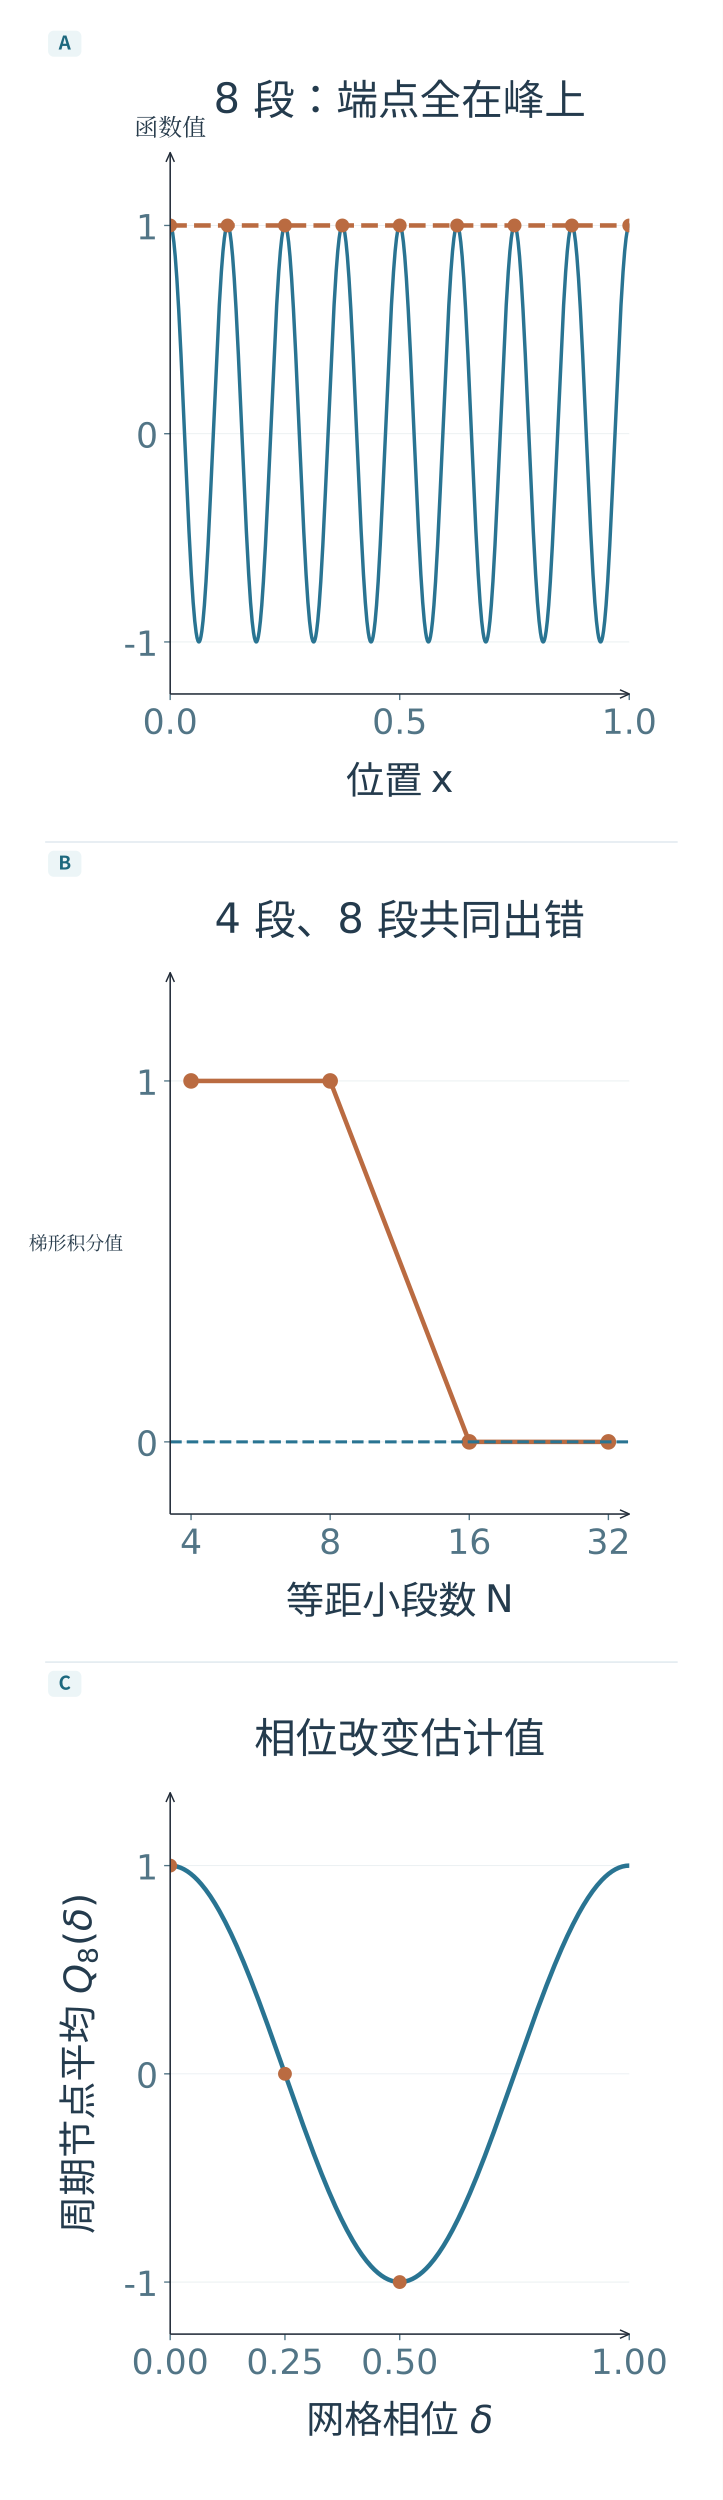
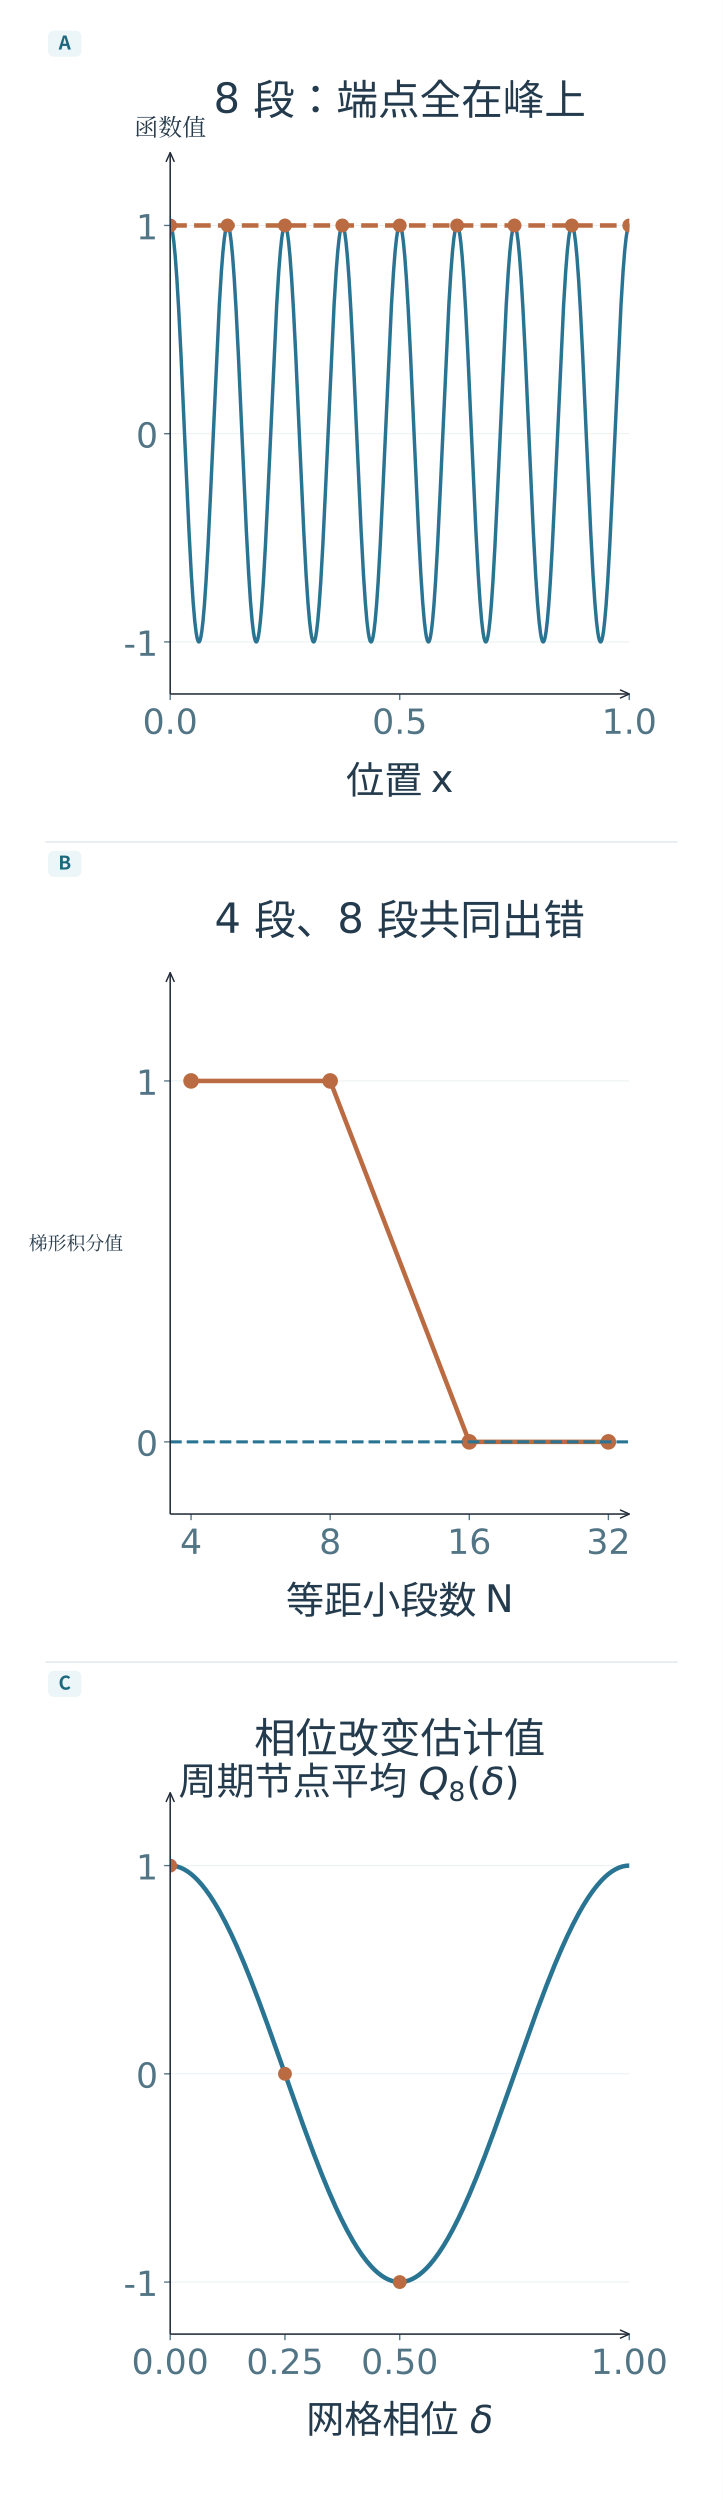
<svg xmlns="http://www.w3.org/2000/svg" xmlns:xlink="http://www.w3.org/1999/xlink" width="996.48" height="3446.48" viewBox="-18.24 110.76 996.48 3446.48" role="img" aria-labelledby="diagram-title">
  <defs>
    <style type="text/css">*{stroke-linejoin: round; stroke-linecap: butt}</style>
    <path id="mcd57b41a01" d="M 0 0 L 0 3.5 " style="stroke: #527586; stroke-width: 0.8" />
    <path id="m7a31eb09da" d="M 0 0 L -3.5 0 " style="stroke: #527586; stroke-width: 0.8" />
    <path id="m3a2fecb8fd" d="M 0 3.5 C 0.928 3.5 1.819 3.131 2.475 2.475 C 3.131 1.819 3.5 0.928 3.5 0 C 3.5 -0.928 3.131 -1.819 2.475 -2.475 C 1.819 -3.131 0.928 -3.5 0 -3.5 C -0.928 -3.5 -1.819 -3.131 -2.475 -2.475 C -3.131 -1.819 -3.5 -0.928 -3.5 0 C -3.5 0.928 -3.131 1.819 -2.475 2.475 C -1.819 3.131 -0.928 3.5 0 3.5 z " style="stroke: #ba6b41" />
    <path id="md6c0485a81" d="M 0 4 C 1.061 4 2.078 3.579 2.828 2.828 C 3.579 2.078 4 1.061 4 0 C 4 -1.061 3.579 -2.078 2.828 -2.828 C 2.078 -3.579 1.061 -4 0 -4 C -1.061 -4 -2.078 -3.579 -2.828 -2.828 C -3.579 -2.078 -4 -1.061 -4 0 C -4 1.061 -3.579 2.078 -2.828 2.828 C -2.078 3.579 -1.061 4 0 4 z " style="stroke: #ba6b41" />
    <clipPath id="p812b5d2216">
      <rect x="103.68" y="90.72" width="264.96" height="312.48" />
    </clipPath>
    <clipPath id="p1ccaee3cd0">
      <rect x="472.32" y="90.72" width="264.96" height="312.48" />
    </clipPath>
    <clipPath id="p1b6adde806">
      <rect x="840.96" y="90.72" width="264.96" height="312.48" />
    </clipPath>
  </defs>
  <rect id="edition-paper" x="-18.24" y="110.76" width="996.48" height="3446.48" fill="#ffffff" />
  <svg id="edition-view" x="0" y="129" width="960" height="3410" viewBox="0 129 960 3410" overflow="hidden">
    <rect x="0" y="0" width="960" height="3539" fill="#ffffff" />
    <g font-family="Microsoft YaHei, Noto Sans CJK SC, Arial, sans-serif">
      <rect x="48" y="153" width="46" height="36" rx="8" fill="#ecf5f7" />
      <text x="71" y="179" font-size="26" font-weight="700" fill="#1c687e" text-anchor="middle">A</text>
    </g>
    <g transform="translate(-31.27073 104.415) scale(2.388576)">
      <g id="axes_1">
        <g id="patch_2">
          <path d="M 103.68 403.2 L 368.64 403.2 L 368.64 90.72 L 103.68 90.72 z " style="fill: #ffffff" />
        </g>
        <g id="matplotlib.axis_1">
          <g id="xtick_1">
            <g id="line2d_1">
      </g>
            <g id="line2d_2">
              <g>
                <use xlink:href="#mcd57b41a01" x="103.68" y="403.2" style="fill: #527586; stroke: #527586; stroke-width: 0.8" />
              </g>
            </g>
            <g id="text_1">
              <text style="font-size: 20px; font-family: 'Microsoft YaHei', 'DejaVu Sans'; text-anchor: middle; fill: #527586" x="103.68" y="426.188" transform="rotate(-0 103.68 426.1875)">0.0</text>
            </g>
          </g>
          <g id="xtick_2">
            <g id="line2d_3">
      </g>
            <g id="line2d_4">
              <g>
                <use xlink:href="#mcd57b41a01" x="236.16" y="403.2" style="fill: #527586; stroke: #527586; stroke-width: 0.8" />
              </g>
            </g>
            <g id="text_2">
              <text style="font-size: 20px; font-family: 'Microsoft YaHei', 'DejaVu Sans'; text-anchor: middle; fill: #527586" x="236.16" y="426.188" transform="rotate(-0 236.16 426.1875)">0.5</text>
            </g>
          </g>
          <g id="xtick_3">
            <g id="line2d_5">
      </g>
            <g id="line2d_6">
              <g>
                <use xlink:href="#mcd57b41a01" x="368.64" y="403.2" style="fill: #527586; stroke: #527586; stroke-width: 0.8" />
              </g>
            </g>
            <g id="text_3">
              <text style="font-size: 20px; font-family: 'Microsoft YaHei', 'DejaVu Sans'; text-anchor: middle; fill: #527586" x="368.64" y="426.188" transform="rotate(-0 368.64 426.1875)">1.0</text>
            </g>
          </g>
          <g id="text_4">
            <text style="font-size: 22px; font-family: 'Microsoft YaHei', 'DejaVu Sans'; text-anchor: middle; fill: #243b4d" x="236.16" y="460.746" transform="rotate(-0 236.16 460.7456)">位置 x</text>
          </g>
        </g>
        <g id="matplotlib.axis_2">
          <g id="ytick_1">
            <g id="line2d_7">
              <line x1="103.68" y1="373.154" x2="368.64" y2="373.154" stroke="#d6e2e5" stroke-width="0.51" stroke-opacity="0.55" clip-path="url(#p812b5d2216)" />
            </g>
            <g id="line2d_8">
              <g>
                <use xlink:href="#m7a31eb09da" x="103.68" y="373.154" style="fill: #527586; stroke: #527586; stroke-width: 0.8" />
              </g>
            </g>
            <g id="text_5">
              <text style="font-size: 20px; font-family: 'Microsoft YaHei', 'DejaVu Sans'; text-anchor: end; fill: #527586" x="96.68" y="381.148" transform="rotate(-0 96.68 381.1476)">-1</text>
            </g>
          </g>
          <g id="ytick_2">
            <g id="line2d_9">
              <line x1="103.68" y1="252.969" x2="368.64" y2="252.969" stroke="#d6e2e5" stroke-width="0.51" stroke-opacity="0.55" clip-path="url(#p812b5d2216)" />
            </g>
            <g id="line2d_10">
              <g>
                <use xlink:href="#m7a31eb09da" x="103.68" y="252.969" style="fill: #527586; stroke: #527586; stroke-width: 0.8" />
              </g>
            </g>
            <g id="text_6">
              <text style="font-size: 20px; font-family: 'Microsoft YaHei', 'DejaVu Sans'; text-anchor: end; fill: #527586" x="96.68" y="260.963" transform="rotate(-0 96.68 260.963)">0</text>
            </g>
          </g>
          <g id="ytick_3">
            <g id="line2d_11">
              <line x1="103.68" y1="132.785" x2="368.64" y2="132.785" stroke="#d6e2e5" stroke-width="0.51" stroke-opacity="0.55" clip-path="url(#p812b5d2216)" />
            </g>
            <g id="line2d_12">
              <g>
                <use xlink:href="#m7a31eb09da" x="103.68" y="132.785" style="fill: #527586; stroke: #527586; stroke-width: 0.8" />
              </g>
            </g>
            <g id="text_7">
              <text style="font-size: 20px; font-family: 'Microsoft YaHei', 'DejaVu Sans'; text-anchor: end; fill: #527586" x="96.68" y="140.778" transform="rotate(-0 96.68 140.7784)">1</text>
            </g>
          </g>
        </g>
        <g id="line2d_13">
          <path d="M 103.68 132.785 L 103.945 132.936 L 104.21 133.391 L 104.607 134.64 L 105.137 137.348 L 105.8 142.372 L 106.595 150.693 L 107.522 163.319 L 108.582 181.11 L 109.907 207.326 L 112.026 254.479 L 114.543 309.541 L 115.868 334.134 L 116.928 350.201 L 117.855 361.064 L 118.65 367.729 L 119.18 370.733 L 119.71 372.547 L 120.108 373.116 L 120.372 373.116 L 120.637 372.812 L 121.035 371.79 L 121.432 370.092 L 121.962 366.796 L 122.625 361.064 L 123.42 351.945 L 124.347 338.485 L 125.539 317.367 L 126.996 287.224 L 132.031 178.712 L 133.223 159.41 L 134.15 147.651 L 134.945 140.148 L 135.608 135.846 L 136.138 133.732 L 136.535 132.936 L 136.8 132.785 L 137.065 132.936 L 137.33 133.391 L 137.727 134.64 L 138.257 137.348 L 138.92 142.372 L 139.715 150.693 L 140.642 163.319 L 141.702 181.11 L 143.027 207.326 L 145.146 254.479 L 147.663 309.541 L 148.988 334.134 L 150.048 350.201 L 150.975 361.064 L 151.77 367.729 L 152.3 370.733 L 152.83 372.547 L 153.228 373.116 L 153.492 373.116 L 153.757 372.812 L 154.155 371.79 L 154.552 370.092 L 155.082 366.796 L 155.745 361.064 L 156.54 351.945 L 157.467 338.485 L 158.659 317.367 L 160.116 287.224 L 165.151 178.712 L 166.343 159.41 L 167.27 147.651 L 168.065 140.148 L 168.728 135.846 L 169.258 133.732 L 169.655 132.936 L 169.92 132.785 L 170.185 132.936 L 170.45 133.391 L 170.847 134.64 L 171.377 137.348 L 172.04 142.372 L 172.835 150.693 L 173.762 163.319 L 174.822 181.11 L 176.147 207.326 L 178.266 254.479 L 180.783 309.541 L 182.108 334.134 L 183.168 350.201 L 184.095 361.064 L 184.89 367.729 L 185.42 370.733 L 185.95 372.547 L 186.348 373.116 L 186.612 373.116 L 186.877 372.812 L 187.275 371.79 L 187.672 370.092 L 188.202 366.796 L 188.865 361.064 L 189.66 351.945 L 190.587 338.485 L 191.779 317.367 L 193.236 287.224 L 198.271 178.712 L 199.463 159.41 L 200.39 147.651 L 201.185 140.148 L 201.848 135.846 L 202.378 133.732 L 202.775 132.936 L 203.04 132.785 L 203.305 132.936 L 203.57 133.391 L 203.967 134.64 L 204.497 137.348 L 205.16 142.372 L 205.955 150.693 L 206.882 163.319 L 207.942 181.11 L 209.267 207.326 L 211.386 254.479 L 213.903 309.541 L 215.228 334.134 L 216.288 350.201 L 217.215 361.064 L 218.01 367.729 L 218.54 370.733 L 219.07 372.547 L 219.468 373.116 L 219.732 373.116 L 219.997 372.812 L 220.395 371.79 L 220.792 370.092 L 221.322 366.796 L 221.985 361.064 L 222.78 351.945 L 223.707 338.485 L 224.899 317.367 L 226.356 287.224 L 231.391 178.712 L 232.583 159.41 L 233.51 147.651 L 234.305 140.148 L 234.968 135.846 L 235.498 133.732 L 235.895 132.936 L 236.16 132.785 L 236.425 132.936 L 236.69 133.391 L 237.087 134.64 L 237.617 137.348 L 238.28 142.372 L 239.075 150.693 L 240.002 163.319 L 241.062 181.11 L 242.387 207.326 L 244.506 254.479 L 247.023 309.541 L 248.348 334.134 L 249.408 350.201 L 250.335 361.064 L 251.13 367.729 L 251.66 370.733 L 252.19 372.547 L 252.588 373.116 L 252.852 373.116 L 253.117 372.812 L 253.515 371.79 L 253.912 370.092 L 254.442 366.796 L 255.105 361.064 L 255.9 351.945 L 256.827 338.485 L 258.019 317.367 L 259.476 287.224 L 264.511 178.712 L 265.703 159.41 L 266.63 147.651 L 267.425 140.148 L 268.088 135.846 L 268.618 133.732 L 269.015 132.936 L 269.28 132.785 L 269.545 132.936 L 269.81 133.391 L 270.207 134.64 L 270.737 137.348 L 271.4 142.372 L 272.195 150.693 L 273.122 163.319 L 274.182 181.11 L 275.507 207.326 L 277.626 254.479 L 280.143 309.541 L 281.468 334.134 L 282.528 350.201 L 283.455 361.064 L 284.25 367.729 L 284.78 370.733 L 285.31 372.547 L 285.708 373.116 L 285.972 373.116 L 286.237 372.812 L 286.635 371.79 L 287.032 370.092 L 287.562 366.796 L 288.225 361.064 L 289.02 351.945 L 289.947 338.485 L 291.139 317.367 L 292.596 287.224 L 297.631 178.712 L 298.823 159.41 L 299.75 147.651 L 300.545 140.148 L 301.208 135.846 L 301.738 133.732 L 302.135 132.936 L 302.4 132.785 L 302.665 132.936 L 302.93 133.391 L 303.327 134.64 L 303.857 137.348 L 304.52 142.372 L 305.315 150.693 L 306.242 163.319 L 307.302 181.11 L 308.627 207.326 L 310.746 254.479 L 313.263 309.541 L 314.588 334.134 L 315.648 350.201 L 316.575 361.064 L 317.37 367.729 L 317.9 370.733 L 318.43 372.547 L 318.828 373.116 L 319.092 373.116 L 319.357 372.812 L 319.755 371.79 L 320.152 370.092 L 320.682 366.796 L 321.345 361.064 L 322.14 351.945 L 323.067 338.485 L 324.259 317.367 L 325.716 287.224 L 330.751 178.712 L 331.943 159.41 L 332.87 147.651 L 333.665 140.148 L 334.328 135.846 L 334.858 133.732 L 335.255 132.936 L 335.52 132.785 L 335.785 132.936 L 336.05 133.391 L 336.447 134.64 L 336.977 137.348 L 337.64 142.372 L 338.435 150.693 L 339.362 163.319 L 340.422 181.11 L 341.747 207.326 L 343.866 254.479 L 346.383 309.541 L 347.708 334.134 L 348.768 350.201 L 349.695 361.064 L 350.49 367.729 L 351.02 370.733 L 351.55 372.547 L 351.948 373.116 L 352.212 373.116 L 352.477 372.812 L 352.875 371.79 L 353.272 370.092 L 353.802 366.796 L 354.465 361.064 L 355.26 351.945 L 356.187 338.485 L 357.379 317.367 L 358.836 287.224 L 363.871 178.712 L 365.063 159.41 L 365.99 147.651 L 366.785 140.148 L 367.448 135.846 L 367.978 133.732 L 368.375 132.936 L 368.64 132.785 L 368.64 132.785 " clip-path="url(#p812b5d2216)" style="fill: none; stroke: #297492; stroke-width: 2; stroke-linecap: square" />
        </g>
        <g id="line2d_14">
          <g clip-path="url(#p812b5d2216)">
            <use xlink:href="#m3a2fecb8fd" x="103.68" y="132.785" style="fill: #ba6b41; stroke: #ba6b41" />
            <use xlink:href="#m3a2fecb8fd" x="136.8" y="132.785" style="fill: #ba6b41; stroke: #ba6b41" />
            <use xlink:href="#m3a2fecb8fd" x="169.92" y="132.785" style="fill: #ba6b41; stroke: #ba6b41" />
            <use xlink:href="#m3a2fecb8fd" x="203.04" y="132.785" style="fill: #ba6b41; stroke: #ba6b41" />
            <use xlink:href="#m3a2fecb8fd" x="236.16" y="132.785" style="fill: #ba6b41; stroke: #ba6b41" />
            <use xlink:href="#m3a2fecb8fd" x="269.28" y="132.785" style="fill: #ba6b41; stroke: #ba6b41" />
            <use xlink:href="#m3a2fecb8fd" x="302.4" y="132.785" style="fill: #ba6b41; stroke: #ba6b41" />
            <use xlink:href="#m3a2fecb8fd" x="335.52" y="132.785" style="fill: #ba6b41; stroke: #ba6b41" />
            <use xlink:href="#m3a2fecb8fd" x="368.64" y="132.785" style="fill: #ba6b41; stroke: #ba6b41" />
          </g>
        </g>
        <g id="line2d_15">
          <path d="M 103.68 132.785 L 368.64 132.785 " clip-path="url(#p812b5d2216)" style="fill: none; stroke-dasharray: 9.62,4.16; stroke-dashoffset: 0; stroke: #ba6b41; stroke-width: 2.6" />
        </g>
        <g id="patch_3">
          <line x1="103.68" y1="403.2" x2="103.68" y2="90.72" stroke="#202a37" stroke-width="0.895" />
          <polyline points="101.263,96.091 103.68,90.72 106.097,96.091" fill="none" stroke="#202a37" stroke-width="0.841" stroke-linejoin="round" stroke-linecap="round" />
        </g>
        <g id="patch_4">
          <line x1="103.68" y1="403.2" x2="368.64" y2="403.2" stroke="#202a37" stroke-width="0.895" />
          <polyline points="363.269,400.783 368.64,403.2 363.269,405.617" fill="none" stroke="#202a37" stroke-width="0.841" stroke-linejoin="round" stroke-linecap="round" />
        </g>
        <g id="text_9">
          <text style="font-size: 24px; font-family: 'Microsoft YaHei', 'DejaVu Sans'; text-anchor: middle; fill: #243b4d" x="236.16" y="67.72" transform="rotate(-0 236.16 67.72)">8 段：端点全在峰上</text>
        </g>
      </g>
    </g>
    <path d="M44 1271.537 H916" stroke="#d3e0e8" stroke-width="1.5" />
    <g font-family="Microsoft YaHei, Noto Sans CJK SC, Arial, sans-serif">
      <rect x="48" y="1283.54" width="46" height="36" rx="8" fill="#ecf5f7" />
      <text x="71" y="1309.54" font-size="26" font-weight="700" fill="#1c687e" text-anchor="middle">B</text>
    </g>
    <g transform="translate(-911.7953 1234.952) scale(2.388576)">
      <g id="axes_2">
        <g id="patch_5">
          <path d="M 472.32 403.2 L 737.28 403.2 L 737.28 90.72 L 472.32 90.72 z " style="fill: #ffffff" />
        </g>
        <g id="matplotlib.axis_3">
          <g id="xtick_4">
            <g id="line2d_16">
      </g>
            <g id="line2d_17">
              <g>
                <use xlink:href="#mcd57b41a01" x="484.364" y="403.2" style="fill: #527586; stroke: #527586; stroke-width: 0.8" />
              </g>
            </g>
            <g id="text_10">
              <text style="font-size: 20px; font-family: 'Microsoft YaHei', 'DejaVu Sans'; text-anchor: middle; fill: #527586" x="484.364" y="426.188" transform="rotate(-0 484.3636 426.1875)">4</text>
            </g>
          </g>
          <g id="xtick_5">
            <g id="line2d_18">
      </g>
            <g id="line2d_19">
              <g>
                <use xlink:href="#mcd57b41a01" x="564.655" y="403.2" style="fill: #527586; stroke: #527586; stroke-width: 0.8" />
              </g>
            </g>
            <g id="text_11">
              <text style="font-size: 20px; font-family: 'Microsoft YaHei', 'DejaVu Sans'; text-anchor: middle; fill: #527586" x="564.655" y="426.188" transform="rotate(-0 564.6545 426.1875)">8</text>
            </g>
          </g>
          <g id="xtick_6">
            <g id="line2d_20">
      </g>
            <g id="line2d_21">
              <g>
                <use xlink:href="#mcd57b41a01" x="644.945" y="403.2" style="fill: #527586; stroke: #527586; stroke-width: 0.8" />
              </g>
            </g>
            <g id="text_12">
              <text style="font-size: 20px; font-family: 'Microsoft YaHei', 'DejaVu Sans'; text-anchor: middle; fill: #527586" x="644.945" y="426.188" transform="rotate(-0 644.9455 426.1875)">16</text>
            </g>
          </g>
          <g id="xtick_7">
            <g id="line2d_22">
      </g>
            <g id="line2d_23">
              <g>
                <use xlink:href="#mcd57b41a01" x="725.236" y="403.2" style="fill: #527586; stroke: #527586; stroke-width: 0.8" />
              </g>
            </g>
            <g id="text_13">
              <text style="font-size: 20px; font-family: 'Microsoft YaHei', 'DejaVu Sans'; text-anchor: middle; fill: #527586" x="725.236" y="426.188" transform="rotate(-0 725.2364 426.1875)">32</text>
            </g>
          </g>
          <g id="text_14">
            <text style="font-size: 22px; font-family: 'Microsoft YaHei', 'DejaVu Sans'; text-anchor: middle; fill: #243b4d" x="604.8" y="460.746" transform="rotate(-0 604.8 460.7456)">等距小段数 N</text>
          </g>
        </g>
        <g id="matplotlib.axis_4">
          <g id="ytick_4">
            <g id="line2d_24">
              <line x1="472.32" y1="361.536" x2="737.28" y2="361.536" stroke="#d6e2e5" stroke-width="0.51" stroke-opacity="0.55" clip-path="url(#p1ccaee3cd0)" />
            </g>
            <g id="line2d_25">
              <g>
                <use xlink:href="#m7a31eb09da" x="472.32" y="361.536" style="fill: #527586; stroke: #527586; stroke-width: 0.8" />
              </g>
            </g>
            <g id="text_15">
              <text style="font-size: 20px; font-family: 'Microsoft YaHei', 'DejaVu Sans'; text-anchor: end; fill: #527586" x="465.32" y="369.53" transform="rotate(-0 465.32 369.5297)">0</text>
            </g>
          </g>
          <g id="ytick_5">
            <g id="line2d_26">
              <line x1="472.32" y1="153.216" x2="737.28" y2="153.216" stroke="#d6e2e5" stroke-width="0.51" stroke-opacity="0.55" clip-path="url(#p1ccaee3cd0)" />
            </g>
            <g id="line2d_27">
              <g>
                <use xlink:href="#m7a31eb09da" x="472.32" y="153.216" style="fill: #527586; stroke: #527586; stroke-width: 0.8" />
              </g>
            </g>
            <g id="text_16">
              <text style="font-size: 20px; font-family: 'Microsoft YaHei', 'DejaVu Sans'; text-anchor: end; fill: #527586" x="465.32" y="161.21" transform="rotate(-0 465.32 161.2098)">1</text>
            </g>
          </g>
        </g>
        <g id="line2d_28">
          <path d="M 484.364 153.216 L 564.655 153.216 L 644.945 361.536 L 725.236 361.536 " clip-path="url(#p1ccaee3cd0)" style="fill: none; stroke: #ba6b41; stroke-width: 2.6; stroke-linecap: square" />
          <g clip-path="url(#p1ccaee3cd0)">
            <use xlink:href="#md6c0485a81" x="484.364" y="153.216" style="fill: #ba6b41; stroke: #ba6b41" />
            <use xlink:href="#md6c0485a81" x="564.655" y="153.216" style="fill: #ba6b41; stroke: #ba6b41" />
            <use xlink:href="#md6c0485a81" x="644.945" y="361.536" style="fill: #ba6b41; stroke: #ba6b41" />
            <use xlink:href="#md6c0485a81" x="725.236" y="361.536" style="fill: #ba6b41; stroke: #ba6b41" />
          </g>
        </g>
        <g id="line2d_29">
          <path d="M 472.32 361.536 L 737.28 361.536 " clip-path="url(#p1ccaee3cd0)" style="fill: none; stroke-dasharray: 6.66,2.88; stroke-dashoffset: 0; stroke: #297492; stroke-width: 1.8" />
        </g>
        <g id="patch_6">
          <line x1="472.32" y1="403.2" x2="472.32" y2="90.72" stroke="#202a37" stroke-width="0.895" />
          <polyline points="469.903,96.091 472.32,90.72 474.737,96.091" fill="none" stroke="#202a37" stroke-width="0.841" stroke-linejoin="round" stroke-linecap="round" />
        </g>
        <g id="patch_7">
          <line x1="472.32" y1="403.2" x2="737.28" y2="403.2" stroke="#202a37" stroke-width="0.895" />
          <polyline points="731.909,400.783 737.28,403.2 731.909,405.617" fill="none" stroke="#202a37" stroke-width="0.841" stroke-linejoin="round" stroke-linecap="round" />
        </g>
        <g id="text_18">
          <text style="font-size: 24px; font-family: 'Microsoft YaHei', 'DejaVu Sans'; text-anchor: middle; fill: #243b4d" x="604.8" y="67.72" transform="rotate(-0 604.8 67.72)">4 段、8 段共同出错</text>
        </g>
      </g>
    </g>
    <path d="M44 2402.074 H916" stroke="#d3e0e8" stroke-width="1.5" />
    <g font-family="Microsoft YaHei, Noto Sans CJK SC, Arial, sans-serif">
      <rect x="48" y="2414.07" width="46" height="36" rx="8" fill="#ecf5f7" />
      <text x="71" y="2440.07" font-size="26" font-weight="700" fill="#1c687e" text-anchor="middle">C</text>
    </g>
    <g transform="translate(-1792.32 2365.489) scale(2.388576)">
      <g id="axes_3">
        <g id="patch_8">
          <path d="M 840.96 403.2 L 1105.92 403.2 L 1105.92 90.72 L 840.96 90.72 z " style="fill: #ffffff" />
        </g>
        <g id="matplotlib.axis_5">
          <g id="xtick_8">
            <g id="line2d_30">
      </g>
            <g id="line2d_31">
              <g>
                <use xlink:href="#mcd57b41a01" x="840.96" y="403.2" style="fill: #527586; stroke: #527586; stroke-width: 0.8" />
              </g>
            </g>
            <g id="text_19">
              <text style="font-size: 20px; font-family: 'Microsoft YaHei', 'DejaVu Sans'; text-anchor: middle; fill: #527586" x="840.96" y="426.188" transform="rotate(-0 840.96 426.1875)">0.00</text>
            </g>
          </g>
          <g id="xtick_9">
            <g id="line2d_32">
      </g>
            <g id="line2d_33">
              <g>
                <use xlink:href="#mcd57b41a01" x="907.2" y="403.2" style="fill: #527586; stroke: #527586; stroke-width: 0.8" />
              </g>
            </g>
            <g id="text_20">
              <text style="font-size: 20px; font-family: 'Microsoft YaHei', 'DejaVu Sans'; text-anchor: middle; fill: #527586" x="907.2" y="426.188" transform="rotate(-0 907.2 426.1875)">0.25</text>
            </g>
          </g>
          <g id="xtick_10">
            <g id="line2d_34">
      </g>
            <g id="line2d_35">
              <g>
                <use xlink:href="#mcd57b41a01" x="973.44" y="403.2" style="fill: #527586; stroke: #527586; stroke-width: 0.8" />
              </g>
            </g>
            <g id="text_21">
              <text style="font-size: 20px; font-family: 'Microsoft YaHei', 'DejaVu Sans'; text-anchor: middle; fill: #527586" x="973.44" y="426.188" transform="rotate(-0 973.44 426.1875)">0.50</text>
            </g>
          </g>
          <g id="xtick_11">
            <g id="line2d_36">
      </g>
            <g id="line2d_37">
              <g>
                <use xlink:href="#mcd57b41a01" x="1105.92" y="403.2" style="fill: #527586; stroke: #527586; stroke-width: 0.8" />
              </g>
            </g>
            <g id="text_22">
              <text style="font-size: 20px; font-family: 'Microsoft YaHei', 'DejaVu Sans'; text-anchor: middle; fill: #527586" x="1105.92" y="426.188" transform="rotate(-0 1105.92 426.1875)">1.00</text>
            </g>
          </g>
          <g id="text_23">
            <g style="fill: #243b4d" transform="translate(919.43 460.7456)">
              <text>
                <tspan x="0" y="-0.594" style="font-size: 22px; font-family: 'Microsoft YaHei'; fill: #243b4d">网</tspan>
                <tspan x="22" y="-0.594" style="font-size: 22px; font-family: 'Microsoft YaHei'; fill: #243b4d">格</tspan>
                <tspan x="44" y="-0.594" style="font-size: 22px; font-family: 'Microsoft YaHei'; fill: #243b4d">相</tspan>
                <tspan x="66" y="-0.594" style="font-size: 22px; font-family: 'Microsoft YaHei'; fill: #243b4d">位</tspan>
                <tspan x="88" y="-0.594" style="font-size: 22px; font-family: 'Microsoft YaHei'; fill: #243b4d"> </tspan>
                <tspan x="94.51" y="-0.594" style="font-style: oblique; font-size: 22px; font-family: 'DejaVu Sans'; fill: #243b4d">δ</tspan>
              </text>
            </g>
          </g>
        </g>
        <g id="matplotlib.axis_6">
          <g id="ytick_6">
            <g id="line2d_38">
              <line x1="840.96" y1="373.154" x2="1105.92" y2="373.154" stroke="#d6e2e5" stroke-width="0.51" stroke-opacity="0.55" clip-path="url(#p1b6adde806)" />
            </g>
            <g id="line2d_39">
              <g>
                <use xlink:href="#m7a31eb09da" x="840.96" y="373.154" style="fill: #527586; stroke: #527586; stroke-width: 0.8" />
              </g>
            </g>
            <g id="text_24">
              <text style="font-size: 20px; font-family: 'Microsoft YaHei', 'DejaVu Sans'; text-anchor: end; fill: #527586" x="833.96" y="381.148" transform="rotate(-0 833.96 381.1476)">-1</text>
            </g>
          </g>
          <g id="ytick_7">
            <g id="line2d_40">
              <line x1="840.96" y1="252.969" x2="1105.92" y2="252.969" stroke="#d6e2e5" stroke-width="0.51" stroke-opacity="0.55" clip-path="url(#p1b6adde806)" />
            </g>
            <g id="line2d_41">
              <g>
                <use xlink:href="#m7a31eb09da" x="840.96" y="252.969" style="fill: #527586; stroke: #527586; stroke-width: 0.8" />
              </g>
            </g>
            <g id="text_25">
              <text style="font-size: 20px; font-family: 'Microsoft YaHei', 'DejaVu Sans'; text-anchor: end; fill: #527586" x="833.96" y="260.963" transform="rotate(-0 833.96 260.963)">0</text>
            </g>
          </g>
          <g id="ytick_8">
            <g id="line2d_42">
              <line x1="840.96" y1="132.785" x2="1105.92" y2="132.785" stroke="#d6e2e5" stroke-width="0.51" stroke-opacity="0.55" clip-path="url(#p1b6adde806)" />
            </g>
            <g id="line2d_43">
              <g>
                <use xlink:href="#m7a31eb09da" x="840.96" y="132.785" style="fill: #527586; stroke: #527586; stroke-width: 0.8" />
              </g>
            </g>
            <g id="text_26">
              <text style="font-size: 20px; font-family: 'Microsoft YaHei', 'DejaVu Sans'; text-anchor: end; fill: #527586" x="833.96" y="140.778" transform="rotate(-0 833.96 140.7784)">1</text>
            </g>
          </g>
          <g id="text_27">
-             <g style="fill: #243b4d" transform="translate(796.1097 345.41) rotate(-90)">
-               <text>
-                 <tspan x="0" y="-0.641" style="font-size: 22px; font-family: 'Microsoft YaHei'; fill: #243b4d">周</tspan>
-                 <tspan x="22" y="-0.641" style="font-size: 22px; font-family: 'Microsoft YaHei'; fill: #243b4d">期</tspan>
-                 <tspan x="44" y="-0.641" style="font-size: 22px; font-family: 'Microsoft YaHei'; fill: #243b4d">节</tspan>
-                 <tspan x="66" y="-0.641" style="font-size: 22px; font-family: 'Microsoft YaHei'; fill: #243b4d">点</tspan>
-                 <tspan x="88" y="-0.641" style="font-size: 22px; font-family: 'Microsoft YaHei'; fill: #243b4d">平</tspan>
-                 <tspan x="110" y="-0.641" style="font-size: 22px; font-family: 'Microsoft YaHei'; fill: #243b4d">均</tspan>
-                 <tspan x="132" y="-0.641" style="font-size: 22px; font-family: 'Microsoft YaHei'; fill: #243b4d"> </tspan>
-                 <tspan x="138.51" y="-0.641" style="font-style: oblique; font-size: 22px; font-family: 'DejaVu Sans'; fill: #243b4d">Q</tspan>
-                 <tspan x="174.809" y="-0.641" style="font-style: oblique; font-size: 22px; font-family: 'DejaVu Sans'; fill: #243b4d">δ</tspan>
-                 <tspan x="155.826" y="2.969" style="font-size: 15.4px; font-family: 'DejaVu Sans'; fill: #243b4d">8</tspan>
-                 <tspan x="166.226" y="-0.641" style="font-size: 22px; font-family: 'DejaVu Sans'; fill: #243b4d">(</tspan>
-                 <tspan x="188.269" y="-0.641" style="font-size: 22px; font-family: 'DejaVu Sans'; fill: #243b4d">)</tspan>
-               </text>
-             </g>
-           </g>
+ 
+      </g>
        </g>
        <g id="line2d_44">
          <path d="M 840.96 132.785 L 842.947 132.918 L 844.934 133.318 L 846.922 133.984 L 848.909 134.913 L 850.896 136.105 L 852.883 137.557 L 854.87 139.264 L 856.858 141.224 L 858.845 143.433 L 861.494 146.754 L 864.144 150.495 L 866.794 154.64 L 869.443 159.174 L 872.755 165.358 L 876.067 172.083 L 879.379 179.307 L 883.354 188.571 L 887.328 198.407 L 891.965 210.487 L 897.264 224.913 L 905.213 247.308 L 917.798 282.858 L 923.76 298.962 L 928.397 310.869 L 932.371 320.523 L 936.346 329.578 L 939.658 336.607 L 942.97 343.121 L 946.282 349.079 L 948.931 353.42 L 951.581 357.365 L 954.23 360.898 L 956.88 364.005 L 958.867 366.049 L 960.854 367.841 L 962.842 369.378 L 964.829 370.657 L 966.816 371.674 L 968.803 372.428 L 970.79 372.917 L 972.778 373.139 L 974.765 373.095 L 976.752 372.783 L 978.739 372.206 L 980.726 371.364 L 982.714 370.259 L 984.701 368.894 L 986.688 367.272 L 988.675 365.395 L 990.662 363.269 L 993.312 360.055 L 995.962 356.417 L 998.611 352.372 L 1001.261 347.934 L 1003.91 343.121 L 1007.222 336.607 L 1010.534 329.578 L 1013.846 322.076 L 1017.821 312.516 L 1022.458 300.7 L 1027.757 286.5 L 1034.381 268.032 L 1052.928 215.83 L 1058.227 201.797 L 1062.864 190.173 L 1066.838 180.808 L 1070.15 173.49 L 1073.462 166.661 L 1076.774 160.365 L 1079.424 155.738 L 1082.074 151.494 L 1084.723 147.651 L 1087.373 144.223 L 1090.022 141.224 L 1092.01 139.264 L 1093.997 137.557 L 1095.984 136.105 L 1097.971 134.913 L 1099.958 133.984 L 1101.946 133.318 L 1103.933 132.918 L 1105.92 132.785 L 1105.92 132.785 " clip-path="url(#p1b6adde806)" style="fill: none; stroke: #297492; stroke-width: 2.6; stroke-linecap: square" />
        </g>
        <g id="line2d_45">
          <g clip-path="url(#p1b6adde806)">
            <use xlink:href="#m3a2fecb8fd" x="840.96" y="132.785" style="fill: #ba6b41; stroke: #ba6b41" />
          </g>
        </g>
        <g id="line2d_46">
          <g clip-path="url(#p1b6adde806)">
            <use xlink:href="#m3a2fecb8fd" x="907.2" y="252.969" style="fill: #ba6b41; stroke: #ba6b41" />
          </g>
        </g>
        <g id="line2d_47">
          <g clip-path="url(#p1b6adde806)">
            <use xlink:href="#m3a2fecb8fd" x="973.44" y="373.154" style="fill: #ba6b41; stroke: #ba6b41" />
          </g>
        </g>
        <g id="patch_9">
          <line x1="840.96" y1="403.2" x2="840.96" y2="90.72" stroke="#202a37" stroke-width="0.895" />
          <polyline points="838.543,96.091 840.96,90.72 843.377,96.091" fill="none" stroke="#202a37" stroke-width="0.841" stroke-linejoin="round" stroke-linecap="round" />
        </g>
        <g id="patch_10">
          <line x1="840.96" y1="403.2" x2="1105.92" y2="403.2" stroke="#202a37" stroke-width="0.895" />
          <polyline points="1100.549,400.783 1105.92,403.2 1100.549,405.617" fill="none" stroke="#202a37" stroke-width="0.841" stroke-linejoin="round" stroke-linecap="round" />
        </g>
        <g id="text_28">
          <text style="font-size: 24px; font-family: 'Microsoft YaHei', 'DejaVu Sans'; text-anchor: middle; fill: #243b4d" x="973.44" y="67.72" transform="rotate(-0 973.44 67.72)">相位改变估计值</text>
        </g>
      </g>
    </g>
    <text x="216.377" y="298.107" font-family="SimSun, Noto Serif CJK SC, STSong, Microsoft YaHei, serif" font-size="33" fill="#283c4c" text-anchor="middle" aria-label="函数值" id="text_8" data-axis-label="matplotlib.axis_2">函数值</text>
    <text x="151.377" y="1833.935" text-anchor="end" font-family="SimSun, Noto Serif CJK SC, STSong, Microsoft YaHei, serif" font-size="26" fill="#283c4c" aria-label="梯形积分值" id="text_17" data-axis-label="matplotlib.axis_4">梯形积分值</text>
  </svg>
+   <g transform="translate(227.766 2586.39) scale(2.388298)">
+     <g style="fill: #243b4d">
+       <text>
+         <tspan x="0" y="-0.641" style="font-size: 22px; font-family: 'Microsoft YaHei'; fill: #243b4d">周</tspan>
+         <tspan x="22" y="-0.641" style="font-size: 22px; font-family: 'Microsoft YaHei'; fill: #243b4d">期</tspan>
+         <tspan x="44" y="-0.641" style="font-size: 22px; font-family: 'Microsoft YaHei'; fill: #243b4d">节</tspan>
+         <tspan x="66" y="-0.641" style="font-size: 22px; font-family: 'Microsoft YaHei'; fill: #243b4d">点</tspan>
+         <tspan x="88" y="-0.641" style="font-size: 22px; font-family: 'Microsoft YaHei'; fill: #243b4d">平</tspan>
+         <tspan x="110" y="-0.641" style="font-size: 22px; font-family: 'Microsoft YaHei'; fill: #243b4d">均</tspan>
+         <tspan x="132" y="-0.641" style="font-size: 22px; font-family: 'Microsoft YaHei'; fill: #243b4d"> </tspan>
+         <tspan x="138.51" y="-0.641" style="font-style: oblique; font-size: 22px; font-family: 'DejaVu Sans'; fill: #243b4d">Q</tspan>
+         <tspan x="174.809" y="-0.641" style="font-style: oblique; font-size: 22px; font-family: 'DejaVu Sans'; fill: #243b4d">δ</tspan>
+         <tspan x="155.826" y="2.969" style="font-size: 15.4px; font-family: 'DejaVu Sans'; fill: #243b4d">8</tspan>
+         <tspan x="166.226" y="-0.641" style="font-size: 22px; font-family: 'DejaVu Sans'; fill: #243b4d">(</tspan>
+         <tspan x="188.269" y="-0.641" style="font-size: 22px; font-family: 'DejaVu Sans'; fill: #243b4d">)</tspan>
+       </text>
+     </g>
+   </g>
</svg>
